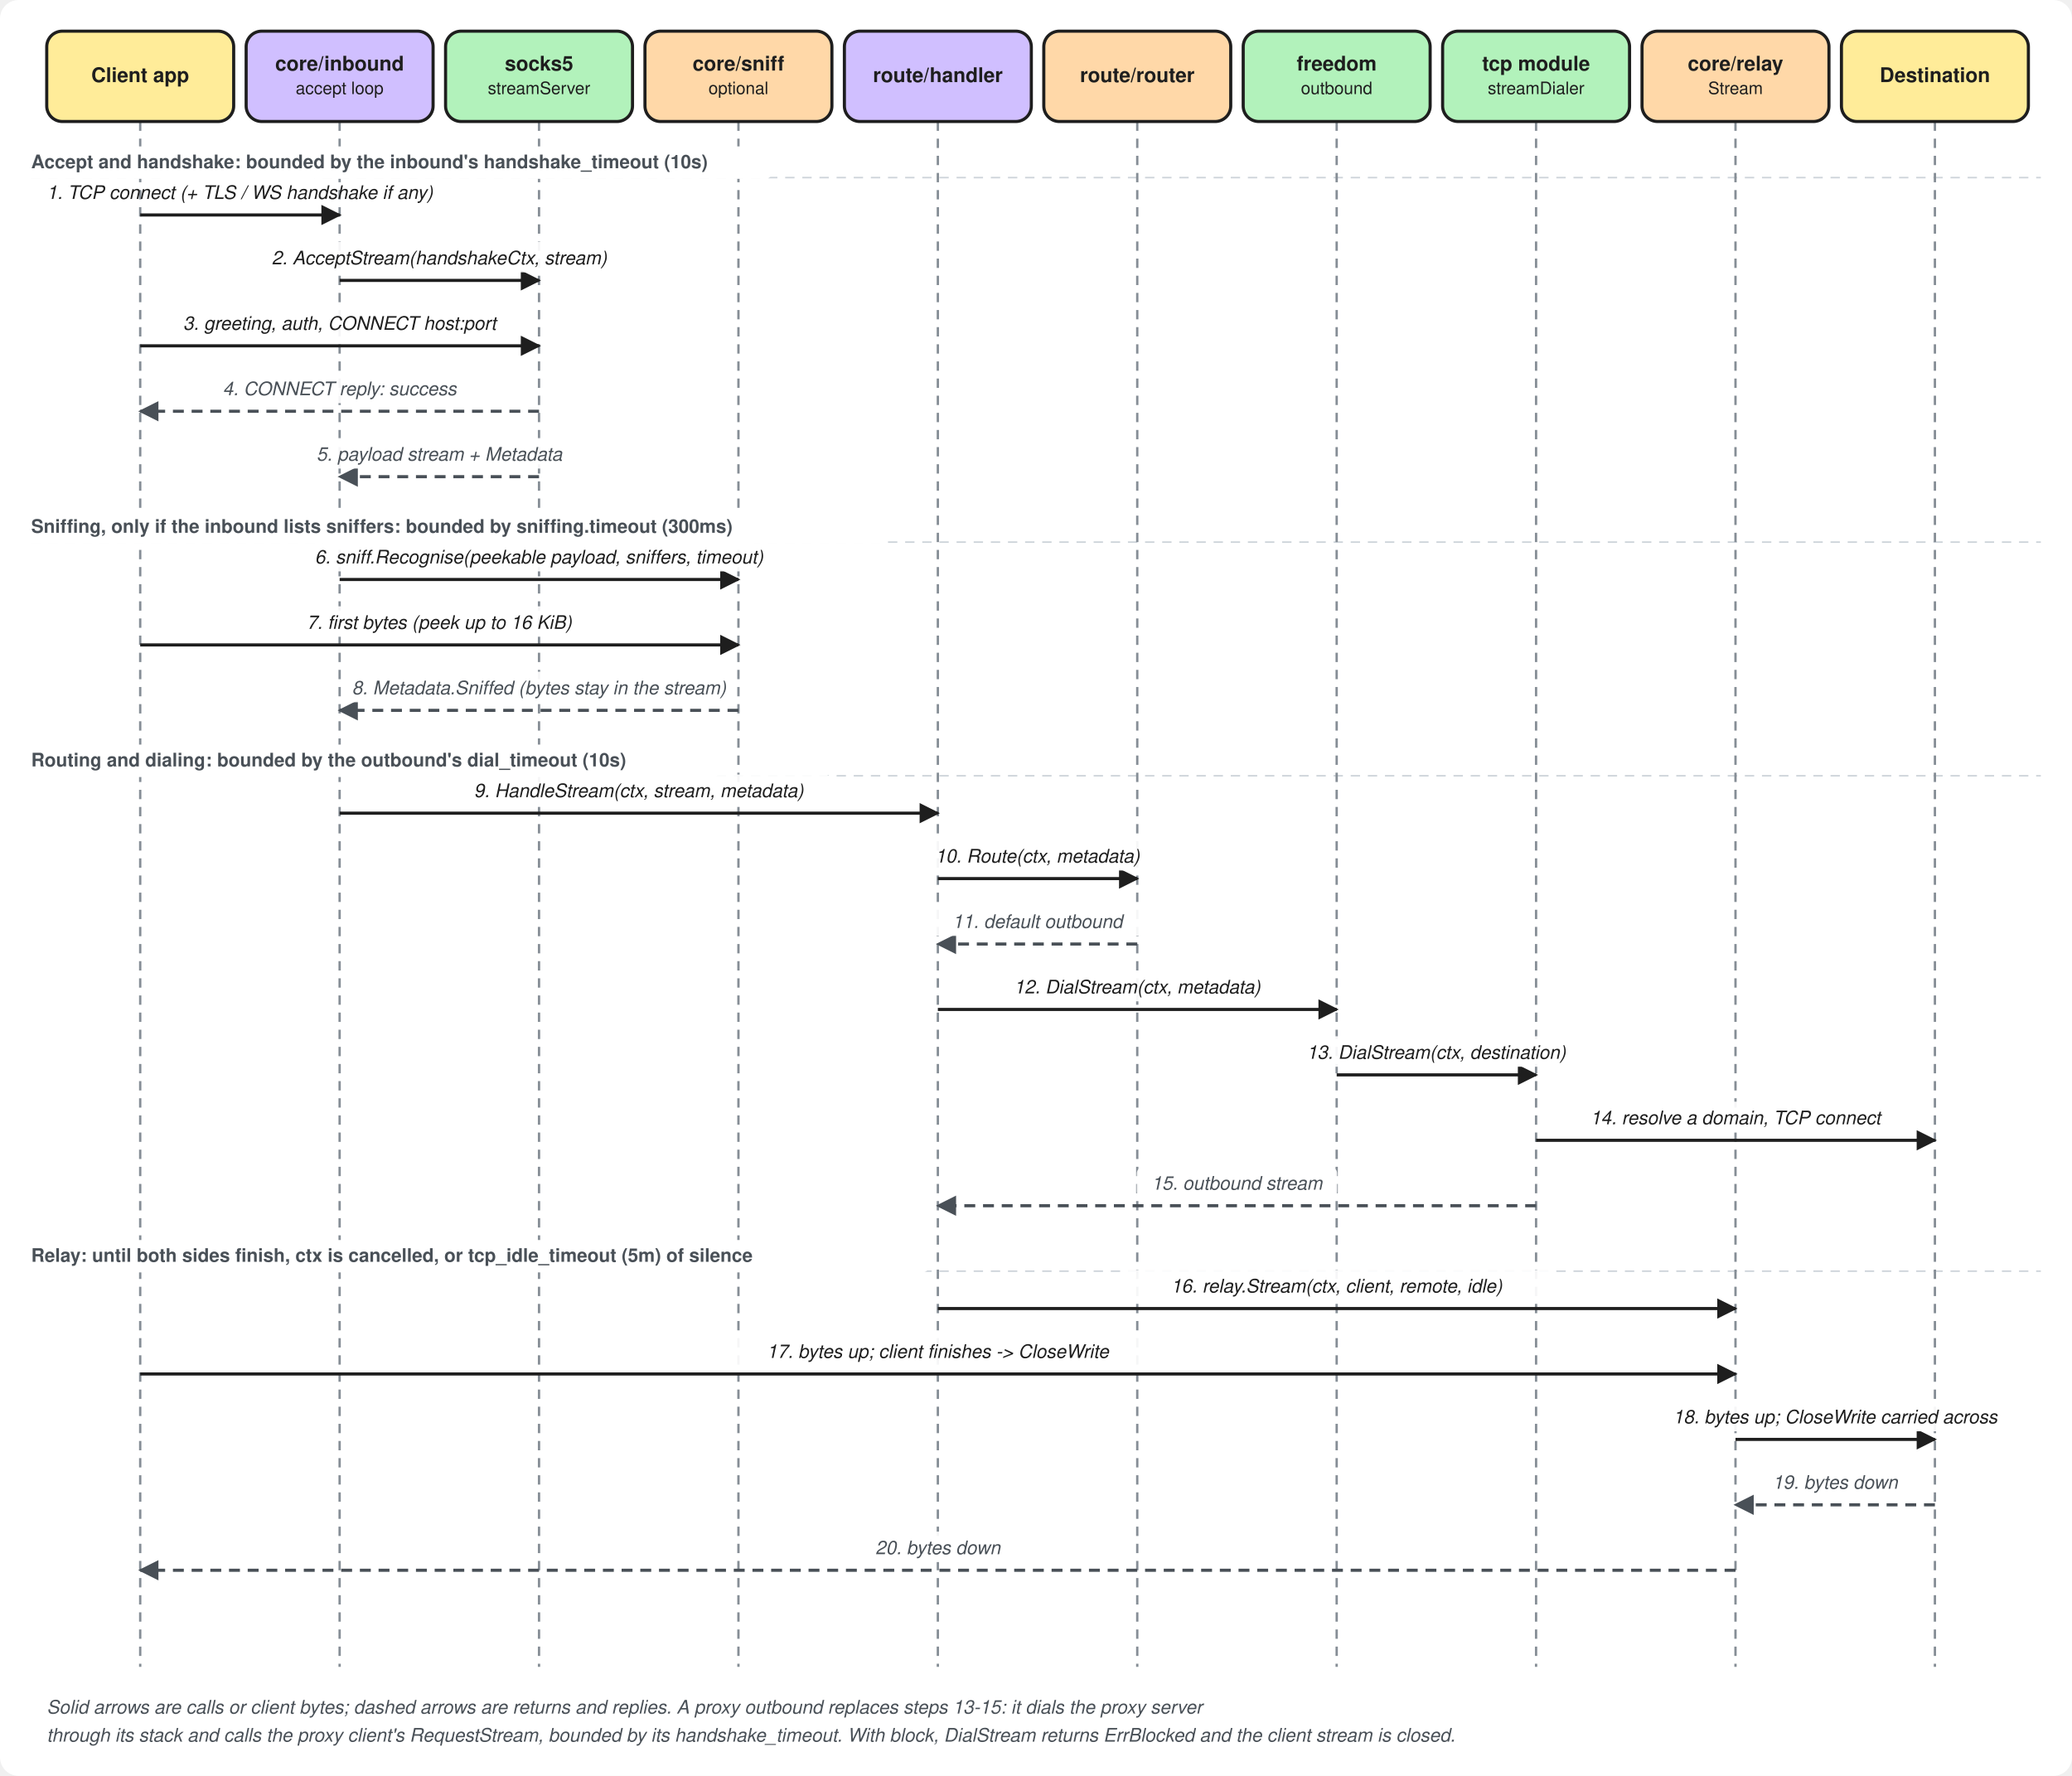
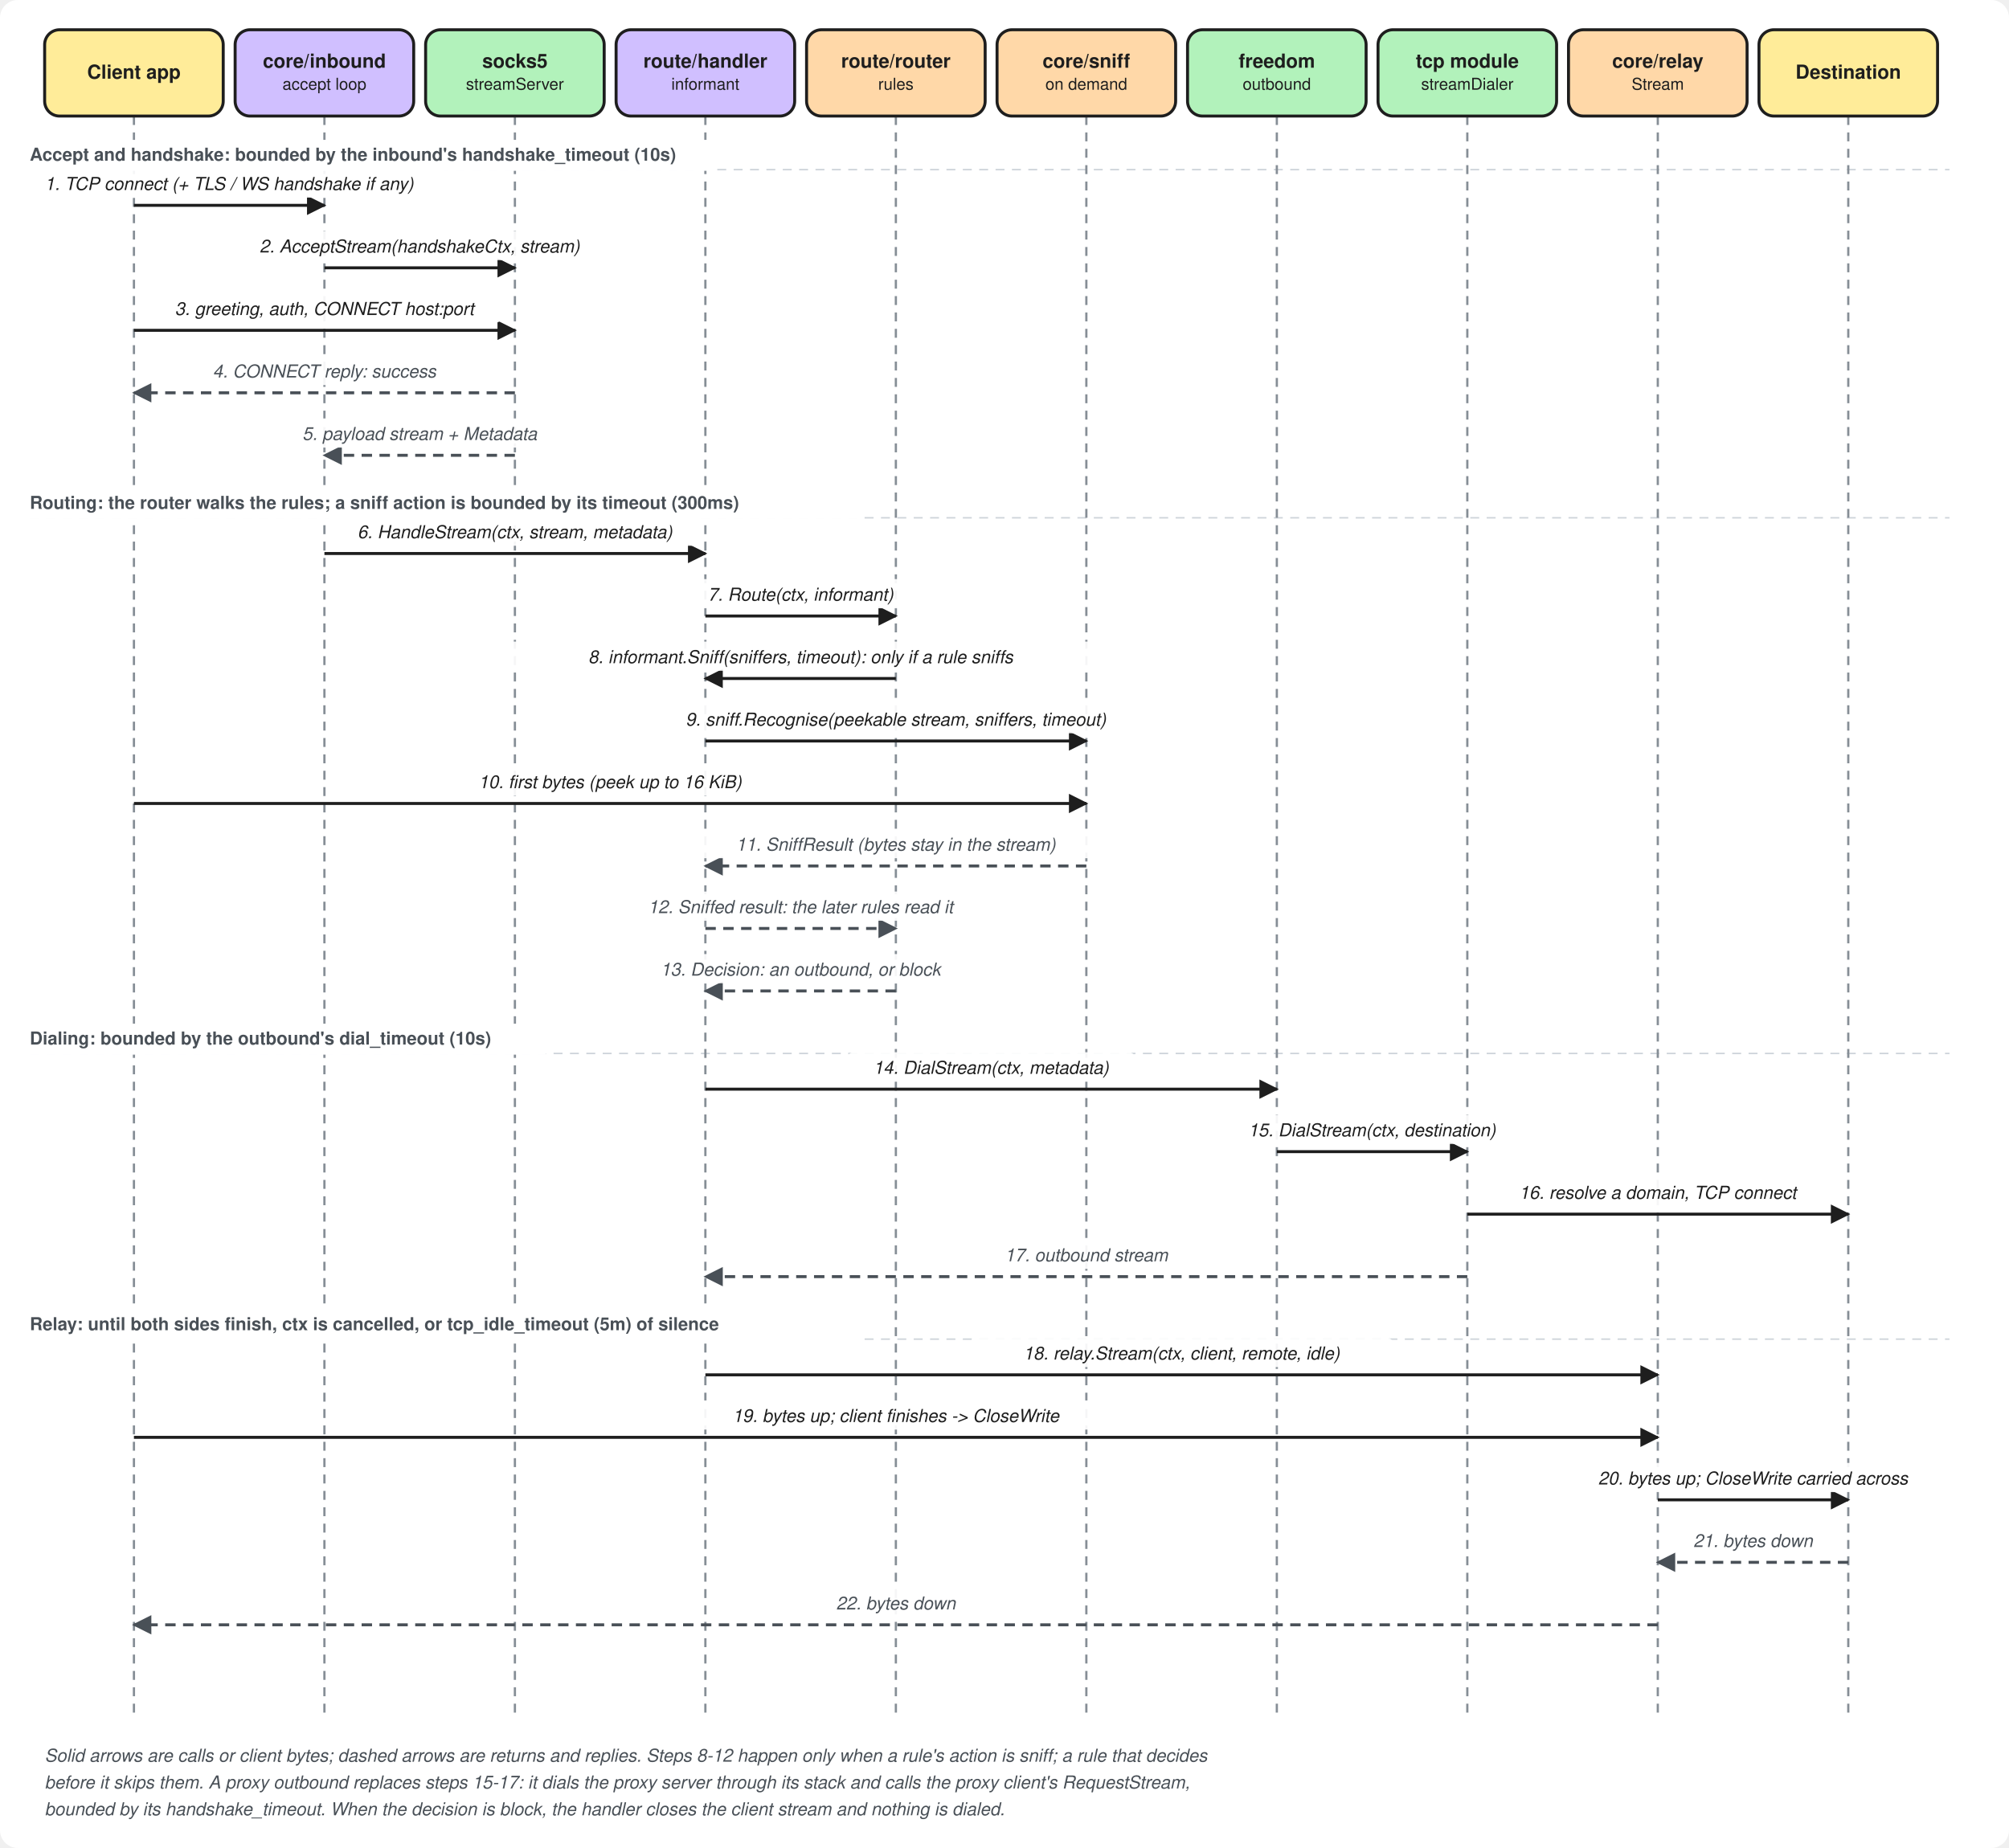
- <svg xmlns="http://www.w3.org/2000/svg" viewBox="0 0 1330 1140" width="1330" height="1140" role="img" aria-label="One TCP connection through a SOCKS5 inbound and freedom">
+ <svg xmlns="http://www.w3.org/2000/svg" viewBox="0 0 1350 1242" width="1350" height="1242" role="img" aria-label="Sequence of one TCP connection through the inbound, the handler, the router and its rules, and the relay">
  <defs>
    <marker id="h0" viewBox="0 0 10 10" refX="9" refY="5" markerUnits="userSpaceOnUse" markerWidth="13" markerHeight="13" orient="auto-start-reverse">
      <path d="M0,0 L10,5 L0,10 z" fill="#1e1e1e" />
    </marker>
    <marker id="h1" viewBox="0 0 10 10" refX="9" refY="5" markerUnits="userSpaceOnUse" markerWidth="13" markerHeight="13" orient="auto-start-reverse">
      <path d="M0,0 L10,5 L0,10 z" fill="#c92a2a" />
    </marker>
    <marker id="h2" viewBox="0 0 10 10" refX="9" refY="5" markerUnits="userSpaceOnUse" markerWidth="13" markerHeight="13" orient="auto-start-reverse">
      <path d="M0,0 L10,5 L0,10 z" fill="#495057" />
    </marker>
  </defs>
-   <rect x="0" y="0" width="1330" height="1140" rx="12" fill="#ffffff" />
+   <rect x="0" y="0" width="1350" height="1242" rx="12" fill="#ffffff" />
  <g font-family="Helvetica, Arial, sans-serif" fill="#1e1e1e">
    <polyline points="20,114 1310,114" fill="none" stroke="#ced4da" stroke-width="1" stroke-dasharray="6 5" />
    <polyline points="20,348 1310,348" fill="none" stroke="#ced4da" stroke-width="1" stroke-dasharray="6 5" />
-     <polyline points="20,498 1310,498" fill="none" stroke="#ced4da" stroke-width="1" stroke-dasharray="6 5" />
-     <polyline points="20,816 1310,816" fill="none" stroke="#ced4da" stroke-width="1" stroke-dasharray="6 5" />
-     <polyline points="90.0,78 90.0,1070" fill="none" stroke="#868e96" stroke-width="1.5" stroke-dasharray="6 5" />
-     <polyline points="218.0,78 218.0,1070" fill="none" stroke="#868e96" stroke-width="1.5" stroke-dasharray="6 5" />
-     <polyline points="346.0,78 346.0,1070" fill="none" stroke="#868e96" stroke-width="1.5" stroke-dasharray="6 5" />
-     <polyline points="474.0,78 474.0,1070" fill="none" stroke="#868e96" stroke-width="1.5" stroke-dasharray="6 5" />
-     <polyline points="602.0,78 602.0,1070" fill="none" stroke="#868e96" stroke-width="1.5" stroke-dasharray="6 5" />
-     <polyline points="730.0,78 730.0,1070" fill="none" stroke="#868e96" stroke-width="1.5" stroke-dasharray="6 5" />
-     <polyline points="858.0,78 858.0,1070" fill="none" stroke="#868e96" stroke-width="1.5" stroke-dasharray="6 5" />
-     <polyline points="986.0,78 986.0,1070" fill="none" stroke="#868e96" stroke-width="1.5" stroke-dasharray="6 5" />
-     <polyline points="1114.0,78 1114.0,1070" fill="none" stroke="#868e96" stroke-width="1.5" stroke-dasharray="6 5" />
-     <polyline points="1242.0,78 1242.0,1070" fill="none" stroke="#868e96" stroke-width="1.5" stroke-dasharray="6 5" />
-     <polyline points="90.0,138 218.0,138" fill="none" stroke="#1e1e1e" stroke-width="2" marker-end="url(#h0)" />
-     <polyline points="218.0,180 346.0,180" fill="none" stroke="#1e1e1e" stroke-width="2" marker-end="url(#h0)" />
-     <polyline points="90.0,222 346.0,222" fill="none" stroke="#1e1e1e" stroke-width="2" marker-end="url(#h0)" />
-     <polyline points="346.0,264 90.0,264" fill="none" stroke="#495057" stroke-width="2" stroke-dasharray="7 5" marker-end="url(#h2)" />
-     <polyline points="346.0,306 218.0,306" fill="none" stroke="#495057" stroke-width="2" stroke-dasharray="7 5" marker-end="url(#h2)" />
-     <polyline points="218.0,372 474.0,372" fill="none" stroke="#1e1e1e" stroke-width="2" marker-end="url(#h0)" />
-     <polyline points="90.0,414 474.0,414" fill="none" stroke="#1e1e1e" stroke-width="2" marker-end="url(#h0)" />
-     <polyline points="474.0,456 218.0,456" fill="none" stroke="#495057" stroke-width="2" stroke-dasharray="7 5" marker-end="url(#h2)" />
-     <polyline points="218.0,522 602.0,522" fill="none" stroke="#1e1e1e" stroke-width="2" marker-end="url(#h0)" />
-     <polyline points="602.0,564 730.0,564" fill="none" stroke="#1e1e1e" stroke-width="2" marker-end="url(#h0)" />
-     <polyline points="730.0,606 602.0,606" fill="none" stroke="#495057" stroke-width="2" stroke-dasharray="7 5" marker-end="url(#h2)" />
-     <polyline points="602.0,648 858.0,648" fill="none" stroke="#1e1e1e" stroke-width="2" marker-end="url(#h0)" />
-     <polyline points="858.0,690 986.0,690" fill="none" stroke="#1e1e1e" stroke-width="2" marker-end="url(#h0)" />
-     <polyline points="986.0,732 1242.0,732" fill="none" stroke="#1e1e1e" stroke-width="2" marker-end="url(#h0)" />
-     <polyline points="986.0,774 602.0,774" fill="none" stroke="#495057" stroke-width="2" stroke-dasharray="7 5" marker-end="url(#h2)" />
-     <polyline points="602.0,840 1114.0,840" fill="none" stroke="#1e1e1e" stroke-width="2" marker-end="url(#h0)" />
-     <polyline points="90.0,882 1114.0,882" fill="none" stroke="#1e1e1e" stroke-width="2" marker-end="url(#h0)" />
-     <polyline points="1114.0,924 1242.0,924" fill="none" stroke="#1e1e1e" stroke-width="2" marker-end="url(#h0)" />
-     <polyline points="1242.0,966 1114.0,966" fill="none" stroke="#495057" stroke-width="2" stroke-dasharray="7 5" marker-end="url(#h2)" />
-     <polyline points="1114.0,1008 90.0,1008" fill="none" stroke="#495057" stroke-width="2" stroke-dasharray="7 5" marker-end="url(#h2)" />
+     <polyline points="20,708 1310,708" fill="none" stroke="#ced4da" stroke-width="1" stroke-dasharray="6 5" />
+     <polyline points="20,900 1310,900" fill="none" stroke="#ced4da" stroke-width="1" stroke-dasharray="6 5" />
+     <polyline points="90,78 90,1154" fill="none" stroke="#868e96" stroke-width="1.5" stroke-dasharray="6 5" />
+     <polyline points="218,78 218,1154" fill="none" stroke="#868e96" stroke-width="1.5" stroke-dasharray="6 5" />
+     <polyline points="346,78 346,1154" fill="none" stroke="#868e96" stroke-width="1.5" stroke-dasharray="6 5" />
+     <polyline points="474,78 474,1154" fill="none" stroke="#868e96" stroke-width="1.5" stroke-dasharray="6 5" />
+     <polyline points="602,78 602,1154" fill="none" stroke="#868e96" stroke-width="1.5" stroke-dasharray="6 5" />
+     <polyline points="730,78 730,1154" fill="none" stroke="#868e96" stroke-width="1.5" stroke-dasharray="6 5" />
+     <polyline points="858,78 858,1154" fill="none" stroke="#868e96" stroke-width="1.5" stroke-dasharray="6 5" />
+     <polyline points="986,78 986,1154" fill="none" stroke="#868e96" stroke-width="1.5" stroke-dasharray="6 5" />
+     <polyline points="1114,78 1114,1154" fill="none" stroke="#868e96" stroke-width="1.5" stroke-dasharray="6 5" />
+     <polyline points="1242,78 1242,1154" fill="none" stroke="#868e96" stroke-width="1.5" stroke-dasharray="6 5" />
+     <polyline points="90,138 218,138" fill="none" stroke="#1e1e1e" stroke-width="2" marker-end="url(#h0)" />
+     <polyline points="218,180 346,180" fill="none" stroke="#1e1e1e" stroke-width="2" marker-end="url(#h0)" />
+     <polyline points="90,222 346,222" fill="none" stroke="#1e1e1e" stroke-width="2" marker-end="url(#h0)" />
+     <polyline points="346,264 90,264" fill="none" stroke="#495057" stroke-width="2" stroke-dasharray="7 5" marker-end="url(#h2)" />
+     <polyline points="346,306 218,306" fill="none" stroke="#495057" stroke-width="2" stroke-dasharray="7 5" marker-end="url(#h2)" />
+     <polyline points="218,372 474,372" fill="none" stroke="#1e1e1e" stroke-width="2" marker-end="url(#h0)" />
+     <polyline points="474,414 602,414" fill="none" stroke="#1e1e1e" stroke-width="2" marker-end="url(#h0)" />
+     <polyline points="602,456 474,456" fill="none" stroke="#1e1e1e" stroke-width="2" marker-end="url(#h0)" />
+     <polyline points="474,498 730,498" fill="none" stroke="#1e1e1e" stroke-width="2" marker-end="url(#h0)" />
+     <polyline points="90,540 730,540" fill="none" stroke="#1e1e1e" stroke-width="2" marker-end="url(#h0)" />
+     <polyline points="730,582 474,582" fill="none" stroke="#495057" stroke-width="2" stroke-dasharray="7 5" marker-end="url(#h2)" />
+     <polyline points="474,624 602,624" fill="none" stroke="#495057" stroke-width="2" stroke-dasharray="7 5" marker-end="url(#h2)" />
+     <polyline points="602,666 474,666" fill="none" stroke="#495057" stroke-width="2" stroke-dasharray="7 5" marker-end="url(#h2)" />
+     <polyline points="474,732 858,732" fill="none" stroke="#1e1e1e" stroke-width="2" marker-end="url(#h0)" />
+     <polyline points="858,774 986,774" fill="none" stroke="#1e1e1e" stroke-width="2" marker-end="url(#h0)" />
+     <polyline points="986,816 1242,816" fill="none" stroke="#1e1e1e" stroke-width="2" marker-end="url(#h0)" />
+     <polyline points="986,858 474,858" fill="none" stroke="#495057" stroke-width="2" stroke-dasharray="7 5" marker-end="url(#h2)" />
+     <polyline points="474,924 1114,924" fill="none" stroke="#1e1e1e" stroke-width="2" marker-end="url(#h0)" />
+     <polyline points="90,966 1114,966" fill="none" stroke="#1e1e1e" stroke-width="2" marker-end="url(#h0)" />
+     <polyline points="1114,1008 1242,1008" fill="none" stroke="#1e1e1e" stroke-width="2" marker-end="url(#h0)" />
+     <polyline points="1242,1050 1114,1050" fill="none" stroke="#495057" stroke-width="2" stroke-dasharray="7 5" marker-end="url(#h2)" />
+     <polyline points="1114,1092 90,1092" fill="none" stroke="#495057" stroke-width="2" stroke-dasharray="7 5" marker-end="url(#h2)" />
    <rect x="30" y="20" width="120" height="58" rx="10" fill="#ffec99" stroke="#1e1e1e" stroke-width="2" />
-     <text x="90.0" y="52.7" text-anchor="middle" font-size="13" font-weight="bold">Client app</text>
+     <text x="90" y="52.9" text-anchor="middle" font-size="13" font-weight="bold">Client app</text>
    <rect x="158" y="20" width="120" height="58" rx="10" fill="#d0bfff" stroke="#1e1e1e" stroke-width="2" />
-     <text x="218.0" y="45.3" text-anchor="middle" font-size="13" font-weight="bold">core/inbound</text>
-     <text x="218.0" y="60.4" text-anchor="middle" font-size="11">accept loop</text>
+     <text x="218" y="45.5" text-anchor="middle" font-size="13" font-weight="bold">core/inbound</text>
+     <text x="218" y="60.3" text-anchor="middle" font-size="11">accept loop</text>
    <rect x="286" y="20" width="120" height="58" rx="10" fill="#b2f2bb" stroke="#1e1e1e" stroke-width="2" />
-     <text x="346.0" y="45.3" text-anchor="middle" font-size="13" font-weight="bold">socks5</text>
-     <text x="346.0" y="60.4" text-anchor="middle" font-size="11">streamServer</text>
-     <rect x="414" y="20" width="120" height="58" rx="10" fill="#ffd8a8" stroke="#1e1e1e" stroke-width="2" />
-     <text x="474.0" y="45.3" text-anchor="middle" font-size="13" font-weight="bold">core/sniff</text>
-     <text x="474.0" y="60.4" text-anchor="middle" font-size="11">optional</text>
-     <rect x="542" y="20" width="120" height="58" rx="10" fill="#d0bfff" stroke="#1e1e1e" stroke-width="2" />
-     <text x="602.0" y="52.7" text-anchor="middle" font-size="13" font-weight="bold">route/handler</text>
+     <text x="346" y="45.5" text-anchor="middle" font-size="13" font-weight="bold">socks5</text>
+     <text x="346" y="60.3" text-anchor="middle" font-size="11">streamServer</text>
+     <rect x="414" y="20" width="120" height="58" rx="10" fill="#d0bfff" stroke="#1e1e1e" stroke-width="2" />
+     <text x="474" y="45.5" text-anchor="middle" font-size="13" font-weight="bold">route/handler</text>
+     <text x="474" y="60.3" text-anchor="middle" font-size="11">informant</text>
+     <rect x="542" y="20" width="120" height="58" rx="10" fill="#ffd8a8" stroke="#1e1e1e" stroke-width="2" />
+     <text x="602" y="45.5" text-anchor="middle" font-size="13" font-weight="bold">route/router</text>
+     <text x="602" y="60.3" text-anchor="middle" font-size="11">rules</text>
    <rect x="670" y="20" width="120" height="58" rx="10" fill="#ffd8a8" stroke="#1e1e1e" stroke-width="2" />
-     <text x="730.0" y="52.7" text-anchor="middle" font-size="13" font-weight="bold">route/router</text>
+     <text x="730" y="45.5" text-anchor="middle" font-size="13" font-weight="bold">core/sniff</text>
+     <text x="730" y="60.3" text-anchor="middle" font-size="11">on demand</text>
    <rect x="798" y="20" width="120" height="58" rx="10" fill="#b2f2bb" stroke="#1e1e1e" stroke-width="2" />
-     <text x="858.0" y="45.3" text-anchor="middle" font-size="13" font-weight="bold">freedom</text>
-     <text x="858.0" y="60.4" text-anchor="middle" font-size="11">outbound</text>
+     <text x="858" y="45.5" text-anchor="middle" font-size="13" font-weight="bold">freedom</text>
+     <text x="858" y="60.3" text-anchor="middle" font-size="11">outbound</text>
    <rect x="926" y="20" width="120" height="58" rx="10" fill="#b2f2bb" stroke="#1e1e1e" stroke-width="2" />
-     <text x="986.0" y="45.3" text-anchor="middle" font-size="13" font-weight="bold">tcp module</text>
-     <text x="986.0" y="60.4" text-anchor="middle" font-size="11">streamDialer</text>
+     <text x="986" y="45.5" text-anchor="middle" font-size="13" font-weight="bold">tcp module</text>
+     <text x="986" y="60.3" text-anchor="middle" font-size="11">streamDialer</text>
    <rect x="1054" y="20" width="120" height="58" rx="10" fill="#ffd8a8" stroke="#1e1e1e" stroke-width="2" />
-     <text x="1114.0" y="45.3" text-anchor="middle" font-size="13" font-weight="bold">core/relay</text>
-     <text x="1114.0" y="60.4" text-anchor="middle" font-size="11">Stream</text>
+     <text x="1114" y="45.5" text-anchor="middle" font-size="13" font-weight="bold">core/relay</text>
+     <text x="1114" y="60.3" text-anchor="middle" font-size="11">Stream</text>
    <rect x="1182" y="20" width="120" height="58" rx="10" fill="#ffec99" stroke="#1e1e1e" stroke-width="2" />
-     <text x="1242.0" y="52.7" text-anchor="middle" font-size="13" font-weight="bold">Destination</text>
-     <rect x="15.0" y="94.0" width="480.4" height="20.8" rx="4" fill="#ffffff" />
-     <text x="20" y="108.0" text-anchor="start" font-size="12" font-weight="bold" fill="#495057">Accept and handshake: bounded by the inbound's handshake_timeout (10s)</text>
-     <rect x="15.0" y="328.0" width="554.3" height="20.8" rx="4" fill="#ffffff" />
-     <text x="20" y="342.0" text-anchor="start" font-size="12" font-weight="bold" fill="#495057">Sniffing, only if the inbound lists sniffers: bounded by sniffing.timeout (300ms)</text>
-     <rect x="15.0" y="478.0" width="446.8" height="20.8" rx="4" fill="#ffffff" />
-     <text x="20" y="492.0" text-anchor="start" font-size="12" font-weight="bold" fill="#495057">Routing and dialing: bounded by the outbound's dial_timeout (10s)</text>
-     <rect x="15.0" y="796.0" width="581.2" height="20.8" rx="4" fill="#ffffff" />
-     <text x="20" y="810.0" text-anchor="start" font-size="12" font-weight="bold" fill="#495057">Relay: until both sides finish, ctx is cancelled, or tcp_idle_timeout (5m) of silence</text>
-     <text x="30" y="1100.0" text-anchor="start" font-size="12" font-style="italic" fill="#495057">Solid arrows are calls or client bytes; dashed arrows are returns and replies. A proxy outbound replaces steps 13-15: it dials the proxy server</text>
-     <text x="30" y="1118.0" text-anchor="start" font-size="12" font-style="italic" fill="#495057">through its stack and calls the proxy client's RequestStream, bounded by its handshake_timeout. With block, DialStream returns ErrBlocked and the client stream is closed.</text>
-     <rect x="105.3" y="113.2" width="97.4" height="19.6" rx="4" fill="#ffffff" opacity="0.92" />
-     <text x="154.0" y="127.7" text-anchor="middle" font-size="12" font-style="italic" fill="#1e1e1e">1. TCP connect (+ TLS / WS handshake if any)</text>
-     <rect x="161.6" y="155.2" width="240.9" height="19.6" rx="4" fill="#ffffff" opacity="0.92" />
-     <text x="282.0" y="169.7" text-anchor="middle" font-size="12" font-style="italic" fill="#1e1e1e">2. AcceptStream(handshakeCtx, stream)</text>
-     <rect x="100.7" y="197.2" width="234.6" height="19.6" rx="4" fill="#ffffff" opacity="0.92" />
-     <text x="218.0" y="211.7" text-anchor="middle" font-size="12" font-style="italic" fill="#1e1e1e">3. greeting, auth, CONNECT host:port</text>
-     <rect x="135.0" y="239.2" width="166.0" height="19.6" rx="4" fill="#ffffff" opacity="0.92" />
-     <text x="218.0" y="253.7" text-anchor="middle" font-size="12" font-style="italic" fill="#495057">4. CONNECT reply: success</text>
-     <rect x="189.6" y="281.2" width="184.7" height="19.6" rx="4" fill="#ffffff" opacity="0.92" />
-     <text x="282.0" y="295.7" text-anchor="middle" font-size="12" font-style="italic" fill="#495057">5. payload stream + Metadata</text>
-     <rect x="206.8" y="347.2" width="278.3" height="19.6" rx="4" fill="#ffffff" opacity="0.92" />
-     <text x="346.0" y="361.7" text-anchor="middle" font-size="12" font-style="italic" fill="#1e1e1e">6. sniff.Recognise(peekable payload, sniffers, timeout)</text>
-     <rect x="170.9" y="389.2" width="222.2" height="19.6" rx="4" fill="#ffffff" opacity="0.92" />
-     <text x="282.0" y="403.7" text-anchor="middle" font-size="12" font-style="italic" fill="#1e1e1e">7. first bytes (peek up to 16 KiB)</text>
-     <rect x="222.4" y="431.2" width="247.1" height="19.6" rx="4" fill="#ffffff" opacity="0.92" />
-     <text x="346.0" y="445.7" text-anchor="middle" font-size="12" font-style="italic" fill="#495057">8. Metadata.Sniffed (bytes stay in the stream)</text>
-     <rect x="286.4" y="497.2" width="247.1" height="19.6" rx="4" fill="#ffffff" opacity="0.92" />
-     <text x="410.0" y="511.7" text-anchor="middle" font-size="12" font-style="italic" fill="#1e1e1e">9. HandleStream(ctx, stream, metadata)</text>
-     <rect x="586.1" y="539.2" width="159.8" height="19.6" rx="4" fill="#ffffff" opacity="0.92" />
-     <text x="666.0" y="553.7" text-anchor="middle" font-size="12" font-style="italic" fill="#1e1e1e">10. Route(ctx, metadata)</text>
-     <rect x="598.6" y="581.2" width="134.8" height="19.6" rx="4" fill="#ffffff" opacity="0.92" />
-     <text x="666.0" y="595.7" text-anchor="middle" font-size="12" font-style="italic" fill="#495057">11. default outbound</text>
-     <rect x="634.5" y="623.2" width="191.0" height="19.6" rx="4" fill="#ffffff" opacity="0.92" />
-     <text x="730.0" y="637.7" text-anchor="middle" font-size="12" font-style="italic" fill="#1e1e1e">12. DialStream(ctx, metadata)</text>
-     <rect x="817.2" y="665.2" width="209.7" height="19.6" rx="4" fill="#ffffff" opacity="0.92" />
-     <text x="922.0" y="679.7" text-anchor="middle" font-size="12" font-style="italic" fill="#1e1e1e">13. DialStream(ctx, destination)</text>
-     <rect x="1006.0" y="707.2" width="215.9" height="19.6" rx="4" fill="#ffffff" opacity="0.92" />
-     <text x="1114.0" y="721.7" text-anchor="middle" font-size="12" font-style="italic" fill="#1e1e1e">14. resolve a domain, TCP connect</text>
-     <rect x="729.7" y="749.2" width="128.6" height="19.6" rx="4" fill="#ffffff" opacity="0.92" />
-     <text x="794.0" y="763.7" text-anchor="middle" font-size="12" font-style="italic" fill="#495057">15. outbound stream</text>
-     <rect x="718.8" y="815.2" width="278.3" height="19.6" rx="4" fill="#ffffff" opacity="0.92" />
-     <text x="858.0" y="829.7" text-anchor="middle" font-size="12" font-style="italic" fill="#1e1e1e">16. relay.Stream(ctx, client, remote, idle)</text>
-     <rect x="462.8" y="857.2" width="278.3" height="19.6" rx="4" fill="#ffffff" opacity="0.92" />
-     <text x="602.0" y="871.7" text-anchor="middle" font-size="12" font-style="italic" fill="#1e1e1e">17. bytes up; client finishes -&gt; CloseWrite</text>
-     <rect x="1051.3" y="899.2" width="253.4" height="19.6" rx="4" fill="#ffffff" opacity="0.92" />
-     <text x="1178.0" y="913.7" text-anchor="middle" font-size="12" font-style="italic" fill="#1e1e1e">18. bytes up; CloseWrite carried across</text>
-     <rect x="1129.3" y="941.2" width="97.4" height="19.6" rx="4" fill="#ffffff" opacity="0.92" />
-     <text x="1178.0" y="955.7" text-anchor="middle" font-size="12" font-style="italic" fill="#495057">19. bytes down</text>
-     <rect x="553.3" y="983.2" width="97.4" height="19.6" rx="4" fill="#ffffff" opacity="0.92" />
-     <text x="602.0" y="997.7" text-anchor="middle" font-size="12" font-style="italic" fill="#495057">20. bytes down</text>
+     <text x="1242" y="52.9" text-anchor="middle" font-size="13" font-weight="bold">Destination</text>
+     <rect x="15" y="94" width="466" height="20.8" rx="4" fill="#ffffff" />
+     <text x="20" y="108" text-anchor="start" font-size="12" font-weight="bold" fill="#495057">Accept and handshake: bounded by the inbound's handshake_timeout (10s)</text>
+     <rect x="15" y="328" width="565" height="20.8" rx="4" fill="#ffffff" />
+     <text x="20" y="342" text-anchor="start" font-size="12" font-weight="bold" fill="#495057">Routing: the router walks the rules; a sniff action is bounded by its timeout (300ms)</text>
+     <rect x="15" y="688" width="353.8" height="20.8" rx="4" fill="#ffffff" />
+     <text x="20" y="702" text-anchor="start" font-size="12" font-weight="bold" fill="#495057">Dialing: bounded by the outbound's dial_timeout (10s)</text>
+     <rect x="15" y="880" width="565" height="20.8" rx="4" fill="#ffffff" />
+     <text x="20" y="894" text-anchor="start" font-size="12" font-weight="bold" fill="#495057">Relay: until both sides finish, ctx is cancelled, or tcp_idle_timeout (5m) of silence</text>
+     <rect x="8.6" y="113.2" width="290.9" height="19.6" rx="4" fill="#ffffff" opacity="0.92" />
+     <text x="154" y="127.7" text-anchor="middle" font-size="12" font-style="italic" fill="#1e1e1e">1. TCP connect (+ TLS / WS handshake if any)</text>
+     <rect x="159.4" y="155.2" width="245.2" height="19.6" rx="4" fill="#ffffff" opacity="0.92" />
+     <text x="282" y="169.7" text-anchor="middle" font-size="12" font-style="italic" fill="#1e1e1e">2. AcceptStream(handshakeCtx, stream)</text>
+     <rect x="98.6" y="197.2" width="238.7" height="19.6" rx="4" fill="#ffffff" opacity="0.92" />
+     <text x="218" y="211.7" text-anchor="middle" font-size="12" font-style="italic" fill="#1e1e1e">3. greeting, auth, CONNECT host:port</text>
+     <rect x="134.5" y="239.2" width="167" height="19.6" rx="4" fill="#ffffff" opacity="0.92" />
+     <text x="218" y="253.7" text-anchor="middle" font-size="12" font-style="italic" fill="#495057">4. CONNECT reply: success</text>
+     <rect x="188.7" y="281.2" width="186.6" height="19.6" rx="4" fill="#ffffff" opacity="0.92" />
+     <text x="282" y="295.7" text-anchor="middle" font-size="12" font-style="italic" fill="#495057">5. payload stream + Metadata</text>
+     <rect x="220.1" y="347.2" width="251.8" height="19.6" rx="4" fill="#ffffff" opacity="0.92" />
+     <text x="346" y="361.7" text-anchor="middle" font-size="12" font-style="italic" fill="#1e1e1e">6. HandleStream(ctx, stream, metadata)</text>
+     <rect x="457.8" y="389.2" width="160.5" height="19.6" rx="4" fill="#ffffff" opacity="0.92" />
+     <text x="538" y="403.7" text-anchor="middle" font-size="12" font-style="italic" fill="#1e1e1e">7. Route(ctx, informant)</text>
+     <rect x="340.4" y="431.2" width="395.2" height="19.6" rx="4" fill="#ffffff" opacity="0.92" />
+     <text x="538" y="445.7" text-anchor="middle" font-size="12" font-style="italic" fill="#1e1e1e">8. informant.Sniff(sniffers, timeout): only if a rule sniffs</text>
+     <rect x="424" y="473.2" width="356.1" height="19.6" rx="4" fill="#ffffff" opacity="0.92" />
+     <text x="602" y="487.7" text-anchor="middle" font-size="12" font-style="italic" fill="#1e1e1e">9. sniff.Recognise(peekable stream, sniffers, timeout)</text>
+     <rect x="293.9" y="515.2" width="232.2" height="19.6" rx="4" fill="#ffffff" opacity="0.92" />
+     <text x="410" y="529.7" text-anchor="middle" font-size="12" font-style="italic" fill="#1e1e1e">10. first bytes (peek up to 16 KiB)</text>
+     <rect x="463.1" y="557.2" width="277.8" height="19.6" rx="4" fill="#ffffff" opacity="0.92" />
+     <text x="602" y="571.7" text-anchor="middle" font-size="12" font-style="italic" fill="#495057">11. SniffResult (bytes stay in the stream)</text>
+     <rect x="395.8" y="599.2" width="284.4" height="19.6" rx="4" fill="#ffffff" opacity="0.92" />
+     <text x="538" y="613.7" text-anchor="middle" font-size="12" font-style="italic" fill="#495057">12. Sniffed result: the later rules read it</text>
+     <rect x="421.9" y="641.2" width="232.2" height="19.6" rx="4" fill="#ffffff" opacity="0.92" />
+     <text x="538" y="655.7" text-anchor="middle" font-size="12" font-style="italic" fill="#495057">13. Decision: an outbound, or block</text>
+     <rect x="569.5" y="707.2" width="193.1" height="19.6" rx="4" fill="#ffffff" opacity="0.92" />
+     <text x="666" y="721.7" text-anchor="middle" font-size="12" font-style="italic" fill="#1e1e1e">14. DialStream(ctx, metadata)</text>
+     <rect x="815.7" y="749.2" width="212.6" height="19.6" rx="4" fill="#ffffff" opacity="0.92" />
+     <text x="922" y="763.7" text-anchor="middle" font-size="12" font-style="italic" fill="#1e1e1e">15. DialStream(ctx, destination)</text>
+     <rect x="1004.4" y="791.2" width="219.2" height="19.6" rx="4" fill="#ffffff" opacity="0.92" />
+     <text x="1114" y="805.7" text-anchor="middle" font-size="12" font-style="italic" fill="#1e1e1e">16. resolve a domain, TCP connect</text>
+     <rect x="666.1" y="833.2" width="127.9" height="19.6" rx="4" fill="#ffffff" opacity="0.92" />
+     <text x="730" y="847.7" text-anchor="middle" font-size="12" font-style="italic" fill="#495057">17. outbound stream</text>
+     <rect x="651.8" y="899.2" width="284.4" height="19.6" rx="4" fill="#ffffff" opacity="0.92" />
+     <text x="794" y="913.7" text-anchor="middle" font-size="12" font-style="italic" fill="#1e1e1e">18. relay.Stream(ctx, client, remote, idle)</text>
+     <rect x="459.8" y="941.2" width="284.4" height="19.6" rx="4" fill="#ffffff" opacity="0.92" />
+     <text x="602" y="955.7" text-anchor="middle" font-size="12" font-style="italic" fill="#1e1e1e">19. bytes up; client finishes -&gt; CloseWrite</text>
+     <rect x="1048.9" y="983.2" width="258.3" height="19.6" rx="4" fill="#ffffff" opacity="0.92" />
+     <text x="1178" y="997.7" text-anchor="middle" font-size="12" font-style="italic" fill="#1e1e1e">20. bytes up; CloseWrite carried across</text>
+     <rect x="1130.4" y="1025.2" width="95.3" height="19.6" rx="4" fill="#ffffff" opacity="0.92" />
+     <text x="1178" y="1039.7" text-anchor="middle" font-size="12" font-style="italic" fill="#495057">21. bytes down</text>
+     <rect x="554.4" y="1067.2" width="95.3" height="19.6" rx="4" fill="#ffffff" opacity="0.92" />
+     <text x="602" y="1081.7" text-anchor="middle" font-size="12" font-style="italic" fill="#495057">22. bytes down</text>
+     <text x="30" y="1184" text-anchor="start" font-size="12" font-style="italic" fill="#495057">Solid arrows are calls or client bytes; dashed arrows are returns and replies. Steps 8-12 happen only when a rule's action is sniff; a rule that decides</text>
+     <text x="30" y="1202" text-anchor="start" font-size="12" font-style="italic" fill="#495057">before it skips them. A proxy outbound replaces steps 15-17: it dials the proxy server through its stack and calls the proxy client's RequestStream,</text>
+     <text x="30" y="1220" text-anchor="start" font-size="12" font-style="italic" fill="#495057">bounded by its handshake_timeout. When the decision is block, the handler closes the client stream and nothing is dialed.</text>
  </g>
</svg>
